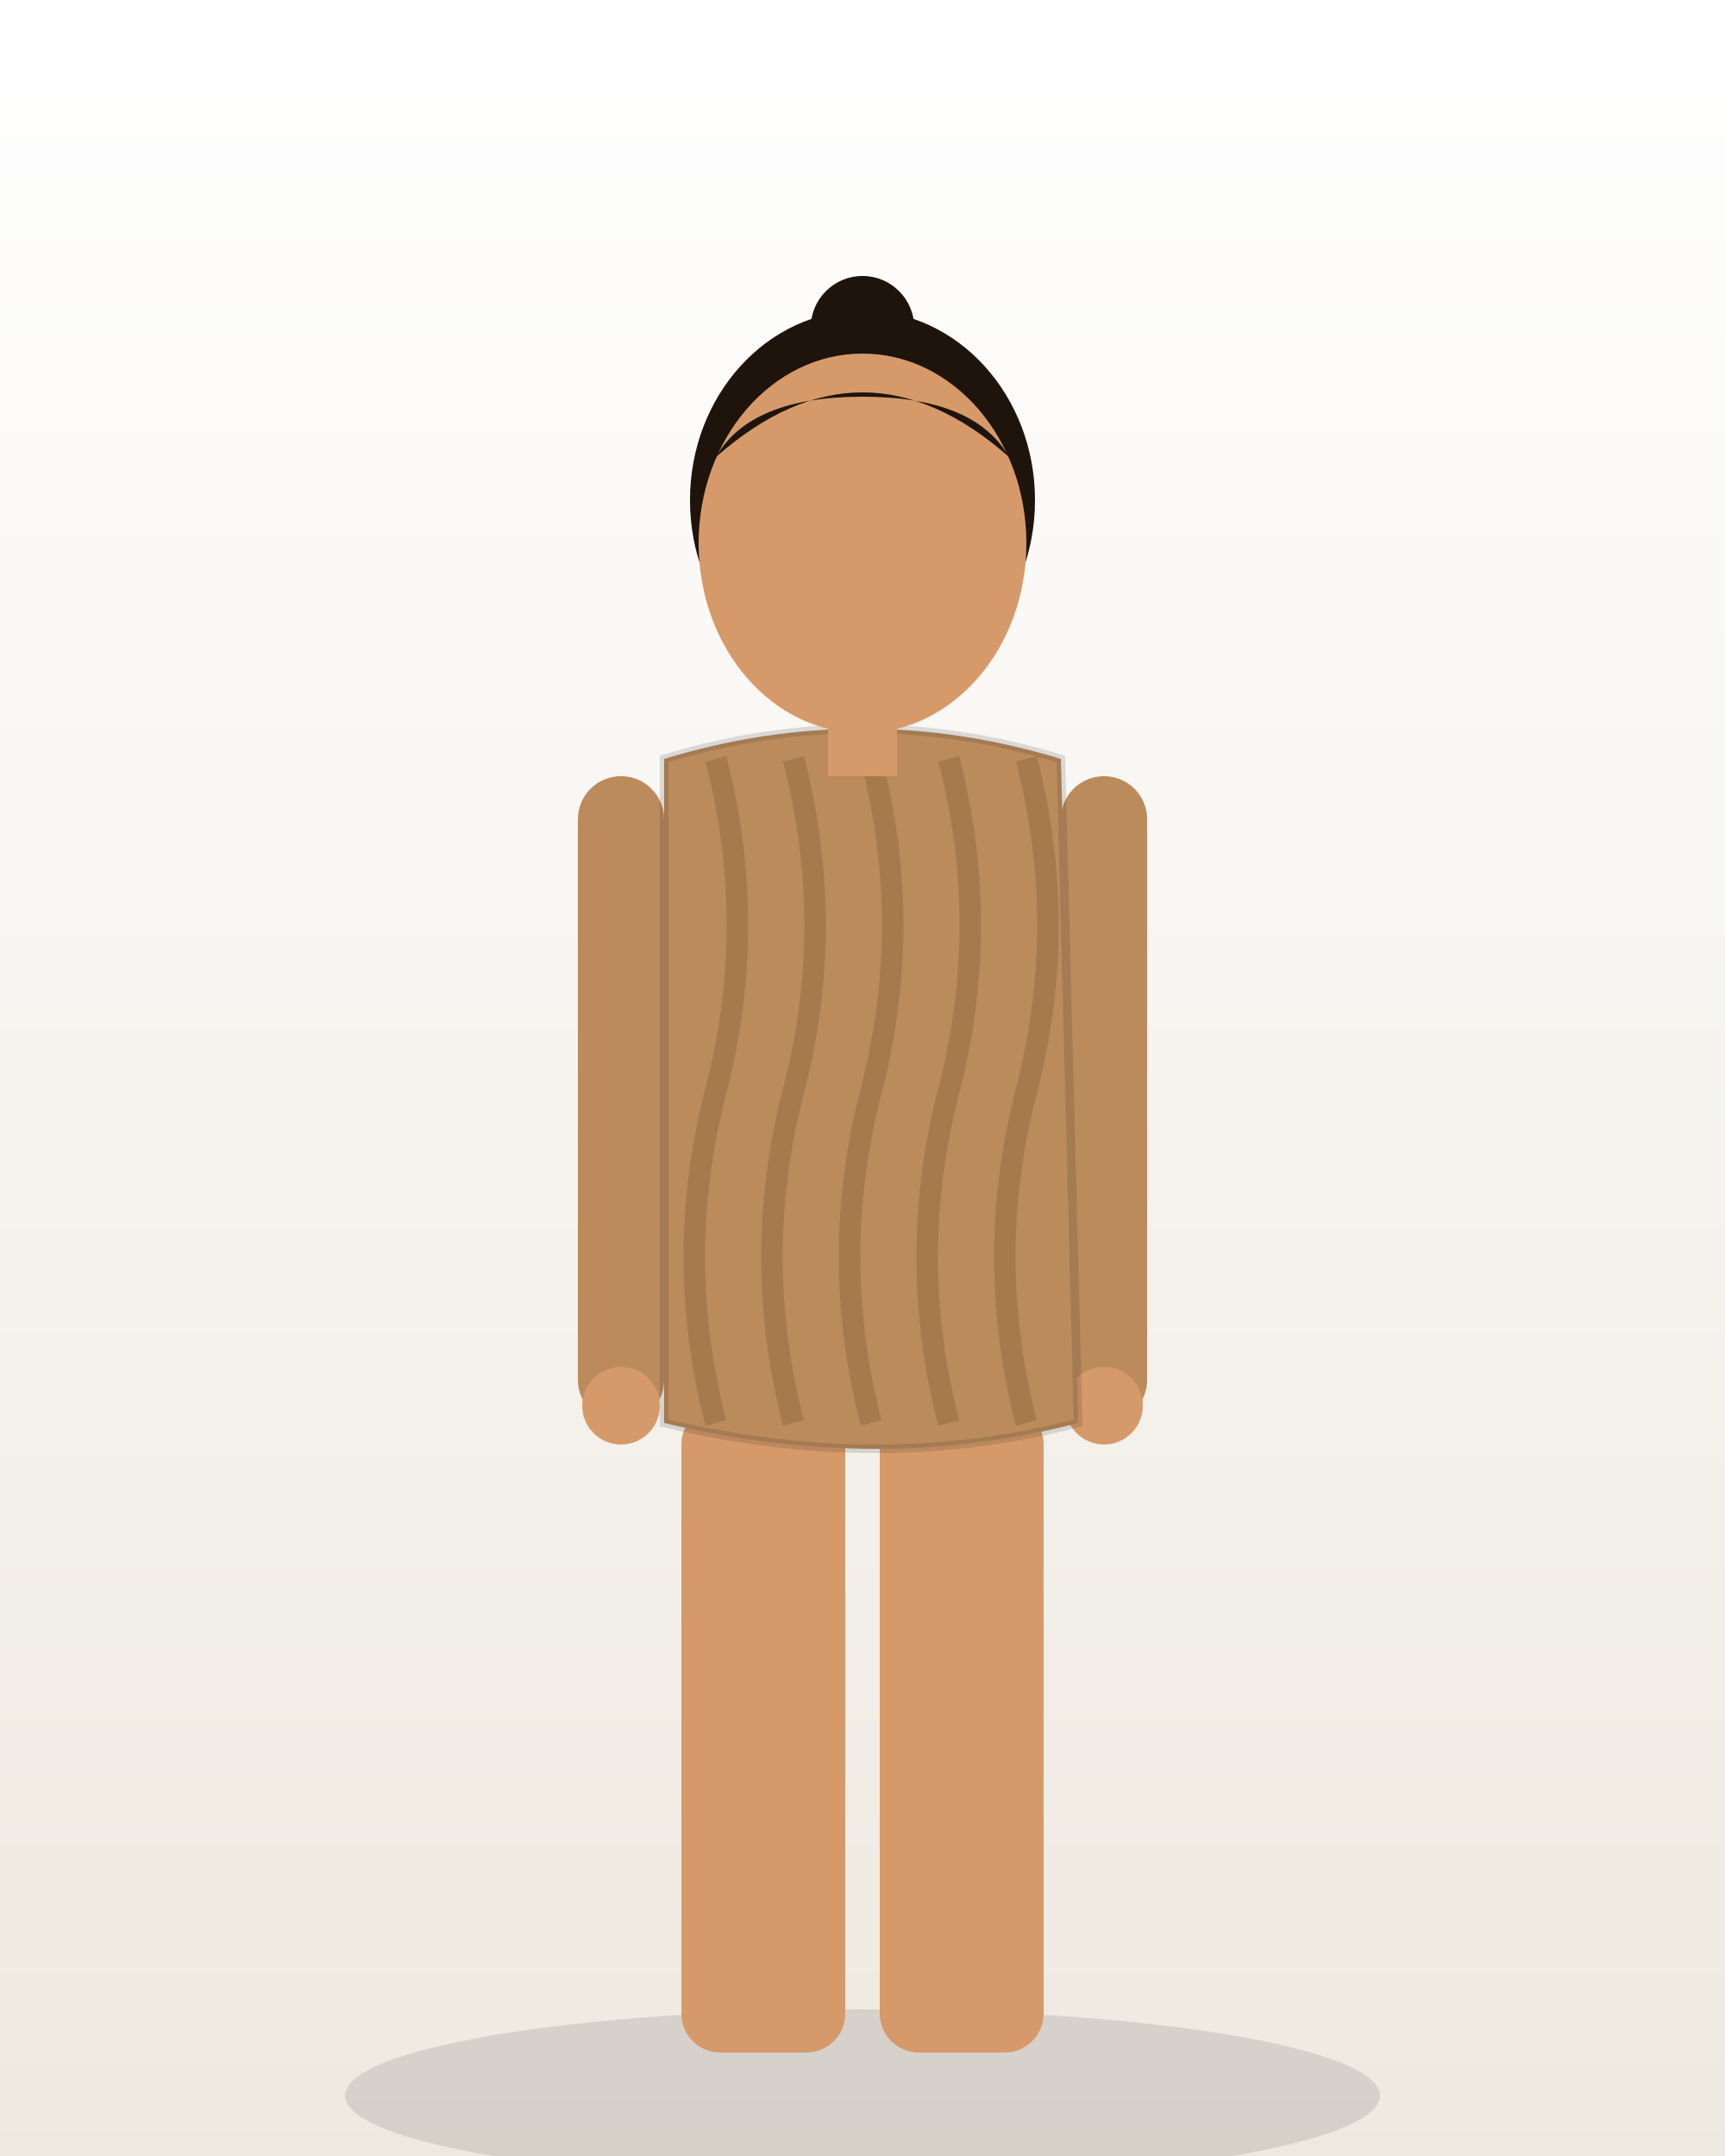
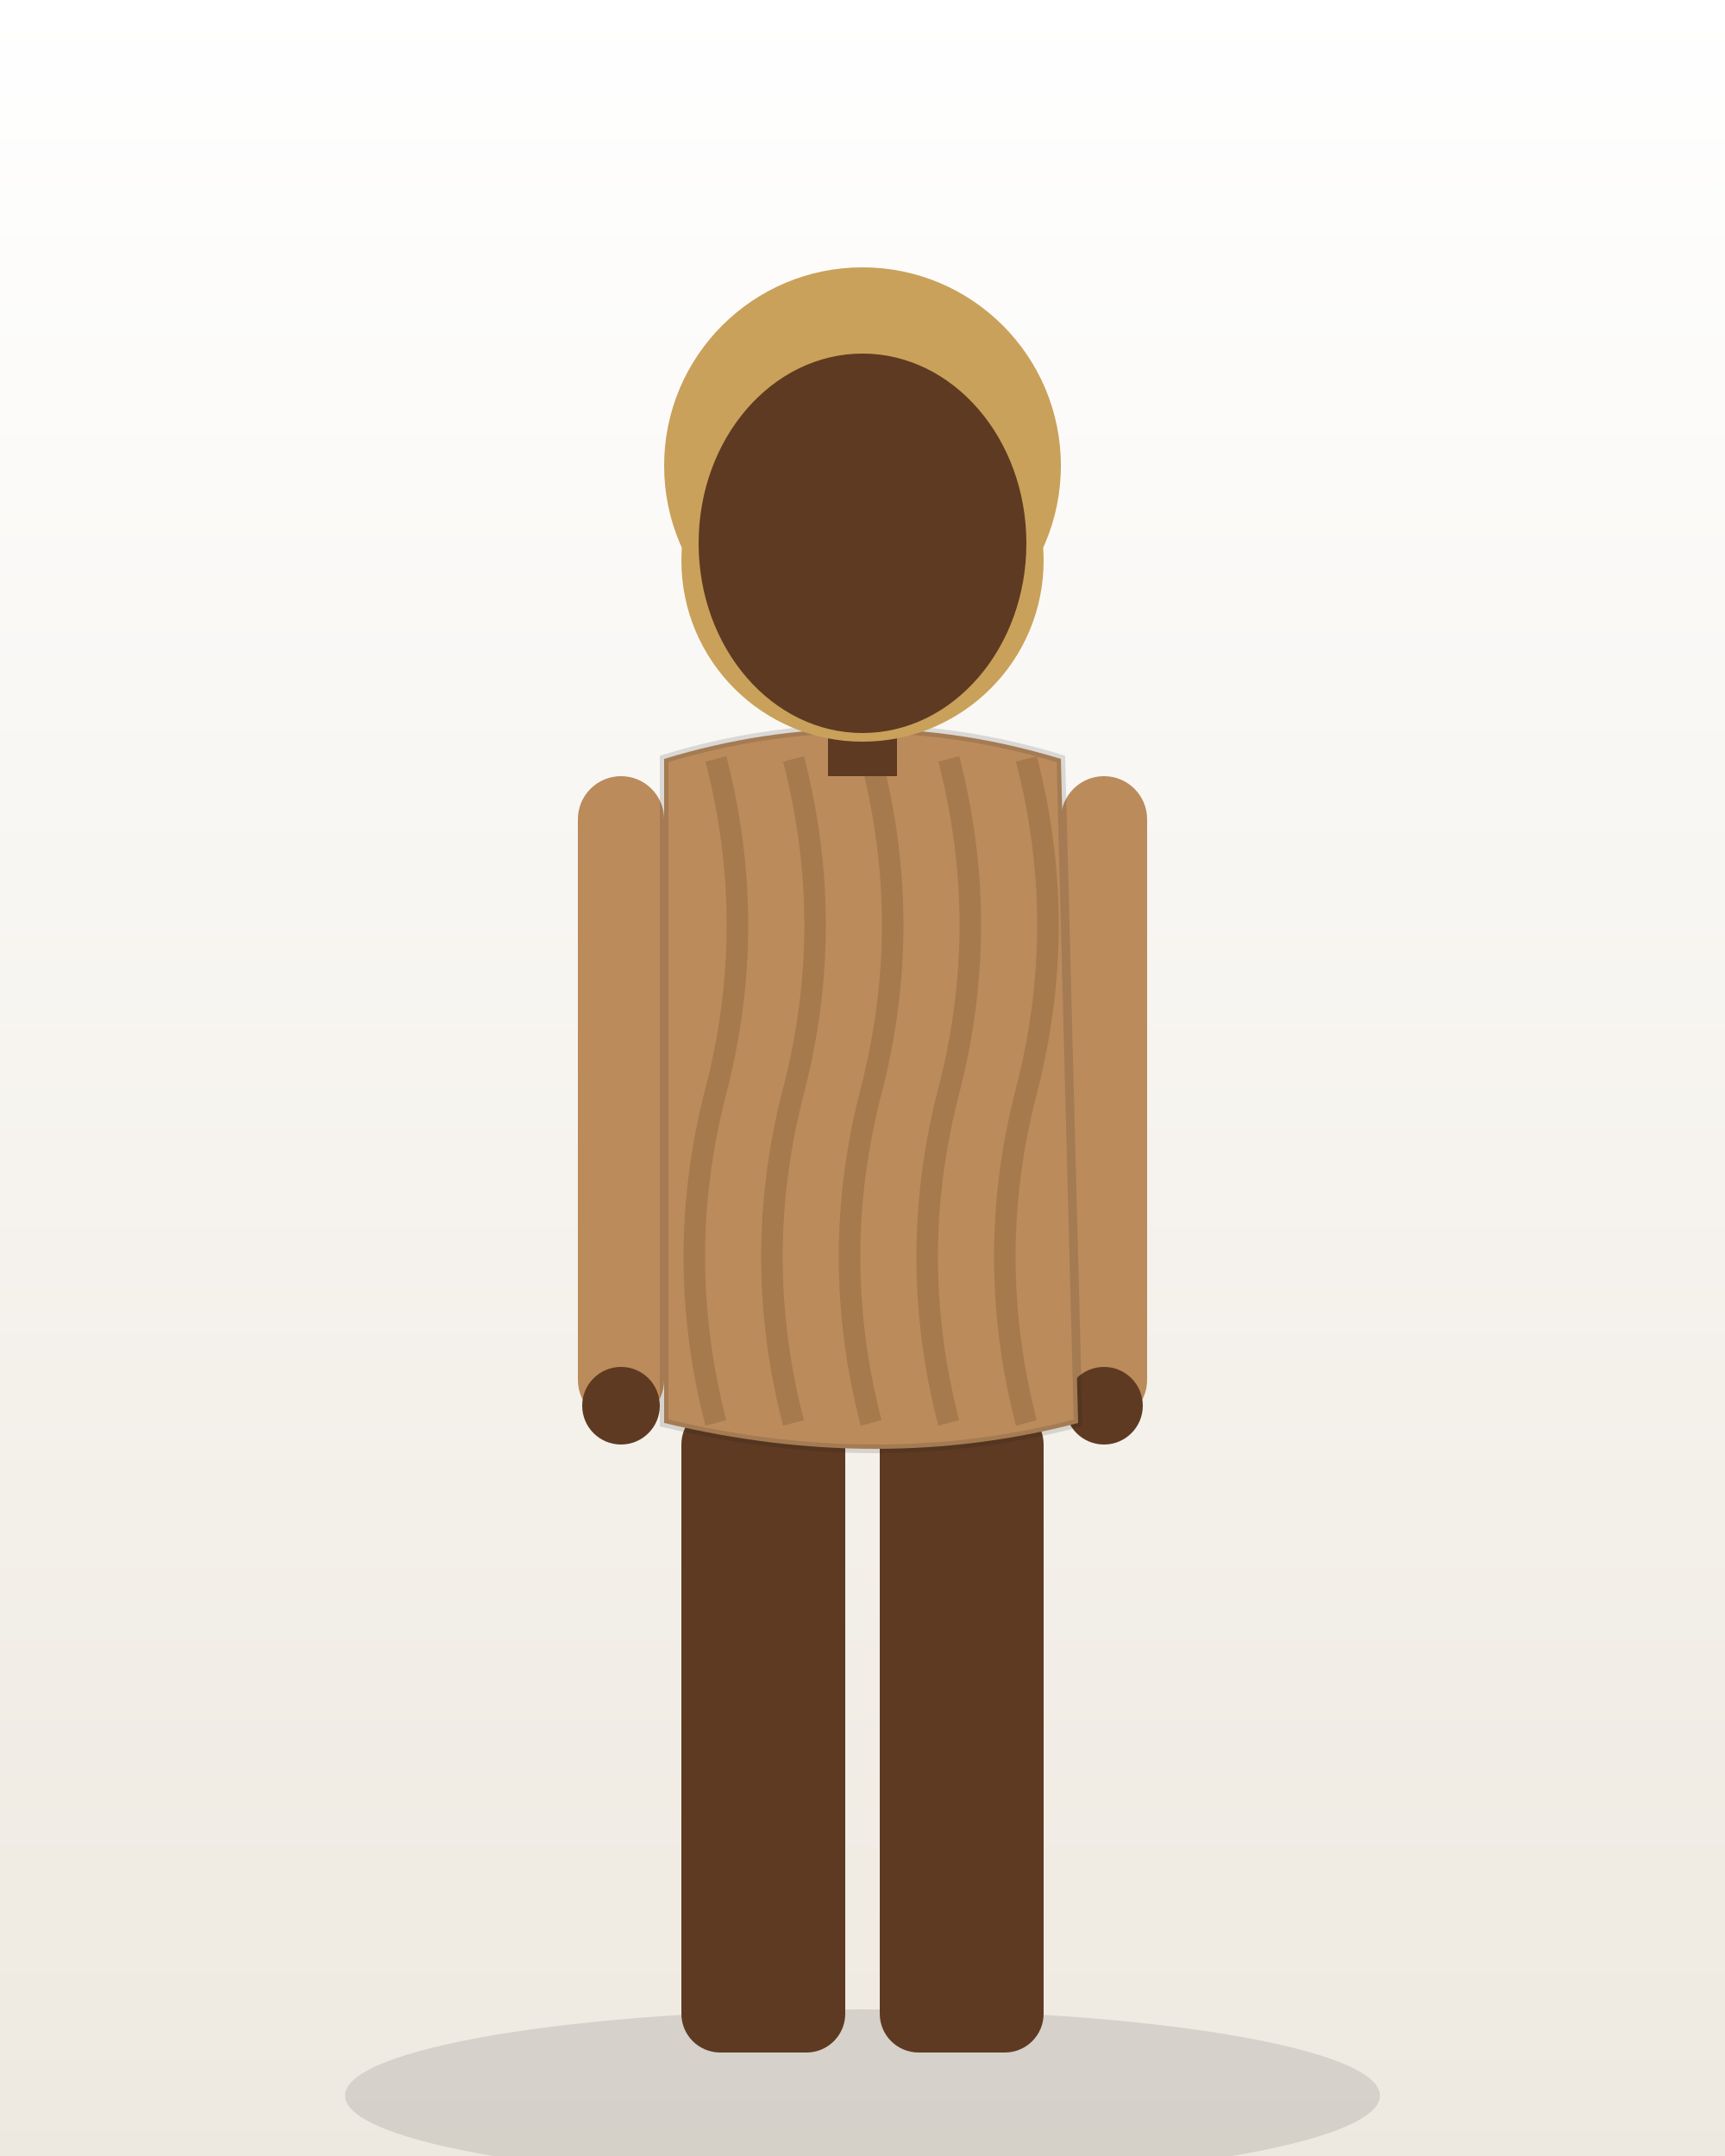
<svg xmlns="http://www.w3.org/2000/svg" width="400" height="500" viewBox="0 0 400 500" role="img" aria-label="Camel Chunky Knit illustration">
  <defs>
    <linearGradient id="g-camel-knit" x1="0" y1="0" x2="0" y2="1">
      <stop offset="0" stop-color="#ffffff" />
      <stop offset="1" stop-color="#eee9e0" />
    </linearGradient>
  </defs>
  <rect width="400" height="500" fill="url(#g-camel-knit)" />
  <ellipse cx="200" cy="486" rx="120" ry="20" fill="#1c1a17" opacity="0.12" />
  <clipPath id="t-camel-knit">
    <path d="M154 176     q46 -14 92 0     l4 154     q-46 12 -96 0 Z" />
  </clipPath>
-   <rect x="158" y="326" width="38" height="150" rx="9" fill="#D69A6A" />
-   <rect x="204" y="326" width="38" height="150" rx="9" fill="#D69A6A" />
+   <rect x="158" y="326" width="38" height="150" rx="9" fill="#5E3A22" />
+   <rect x="204" y="326" width="38" height="150" rx="9" fill="#5E3A22" />
  <rect x="134" y="180" width="20" height="150" rx="10" fill="#BB8B5C" />
  <rect x="246" y="180" width="20" height="150" rx="10" fill="#BB8B5C" />
-   <circle cx="144" cy="326" r="9" fill="#D69A6A" />
-   <circle cx="256" cy="326" r="9" fill="#D69A6A" />
+   <circle cx="144" cy="326" r="9" fill="#5E3A22" />
+   <circle cx="256" cy="326" r="9" fill="#5E3A22" />
  <path d="M154 176     q46 -14 92 0     l4 154     q-46 12 -96 0 Z" fill="#BB8B5C" stroke="#1c1a17" stroke-opacity="0.14" stroke-width="2" />
  <g clip-path="url(#t-camel-knit)">
    <g stroke="#996E42" stroke-width="5" fill="none" opacity="0.6">
      <path d="M166 176 q10 38.5 0 77 q-10 38.5 0 77" />
      <path d="M184 176 q10 38.5 0 77 q-10 38.5 0 77" />
      <path d="M202 176 q10 38.5 0 77 q-10 38.5 0 77" />
      <path d="M220 176 q10 38.5 0 77 q-10 38.5 0 77" />
      <path d="M238 176 q10 38.5 0 77 q-10 38.5 0 77" />
    </g>
  </g>
-   <rect x="192" y="150" width="16" height="30" fill="#D69A6A" />
-   <ellipse cx="200" cy="116" rx="40" ry="44" fill="#1E140C" />
-   <circle cx="200" cy="76" r="12" fill="#1E140C" />
-   <ellipse cx="200" cy="126" rx="38" ry="44" fill="#D69A6A" />
-   <path d="M166 106 q34 -30 68 0 q-8 -14 -34 -14 q-26 0 -34 14 Z" fill="#1E140C" />
+   <rect x="192" y="150" width="16" height="30" fill="#5E3A22" />
+   <circle cx="200" cy="108" r="46" fill="#C9A15A" />
+   <circle cx="200" cy="130" r="42" fill="#C9A15A" />
+   <ellipse cx="200" cy="126" rx="38" ry="44" fill="#5E3A22" />
</svg>
